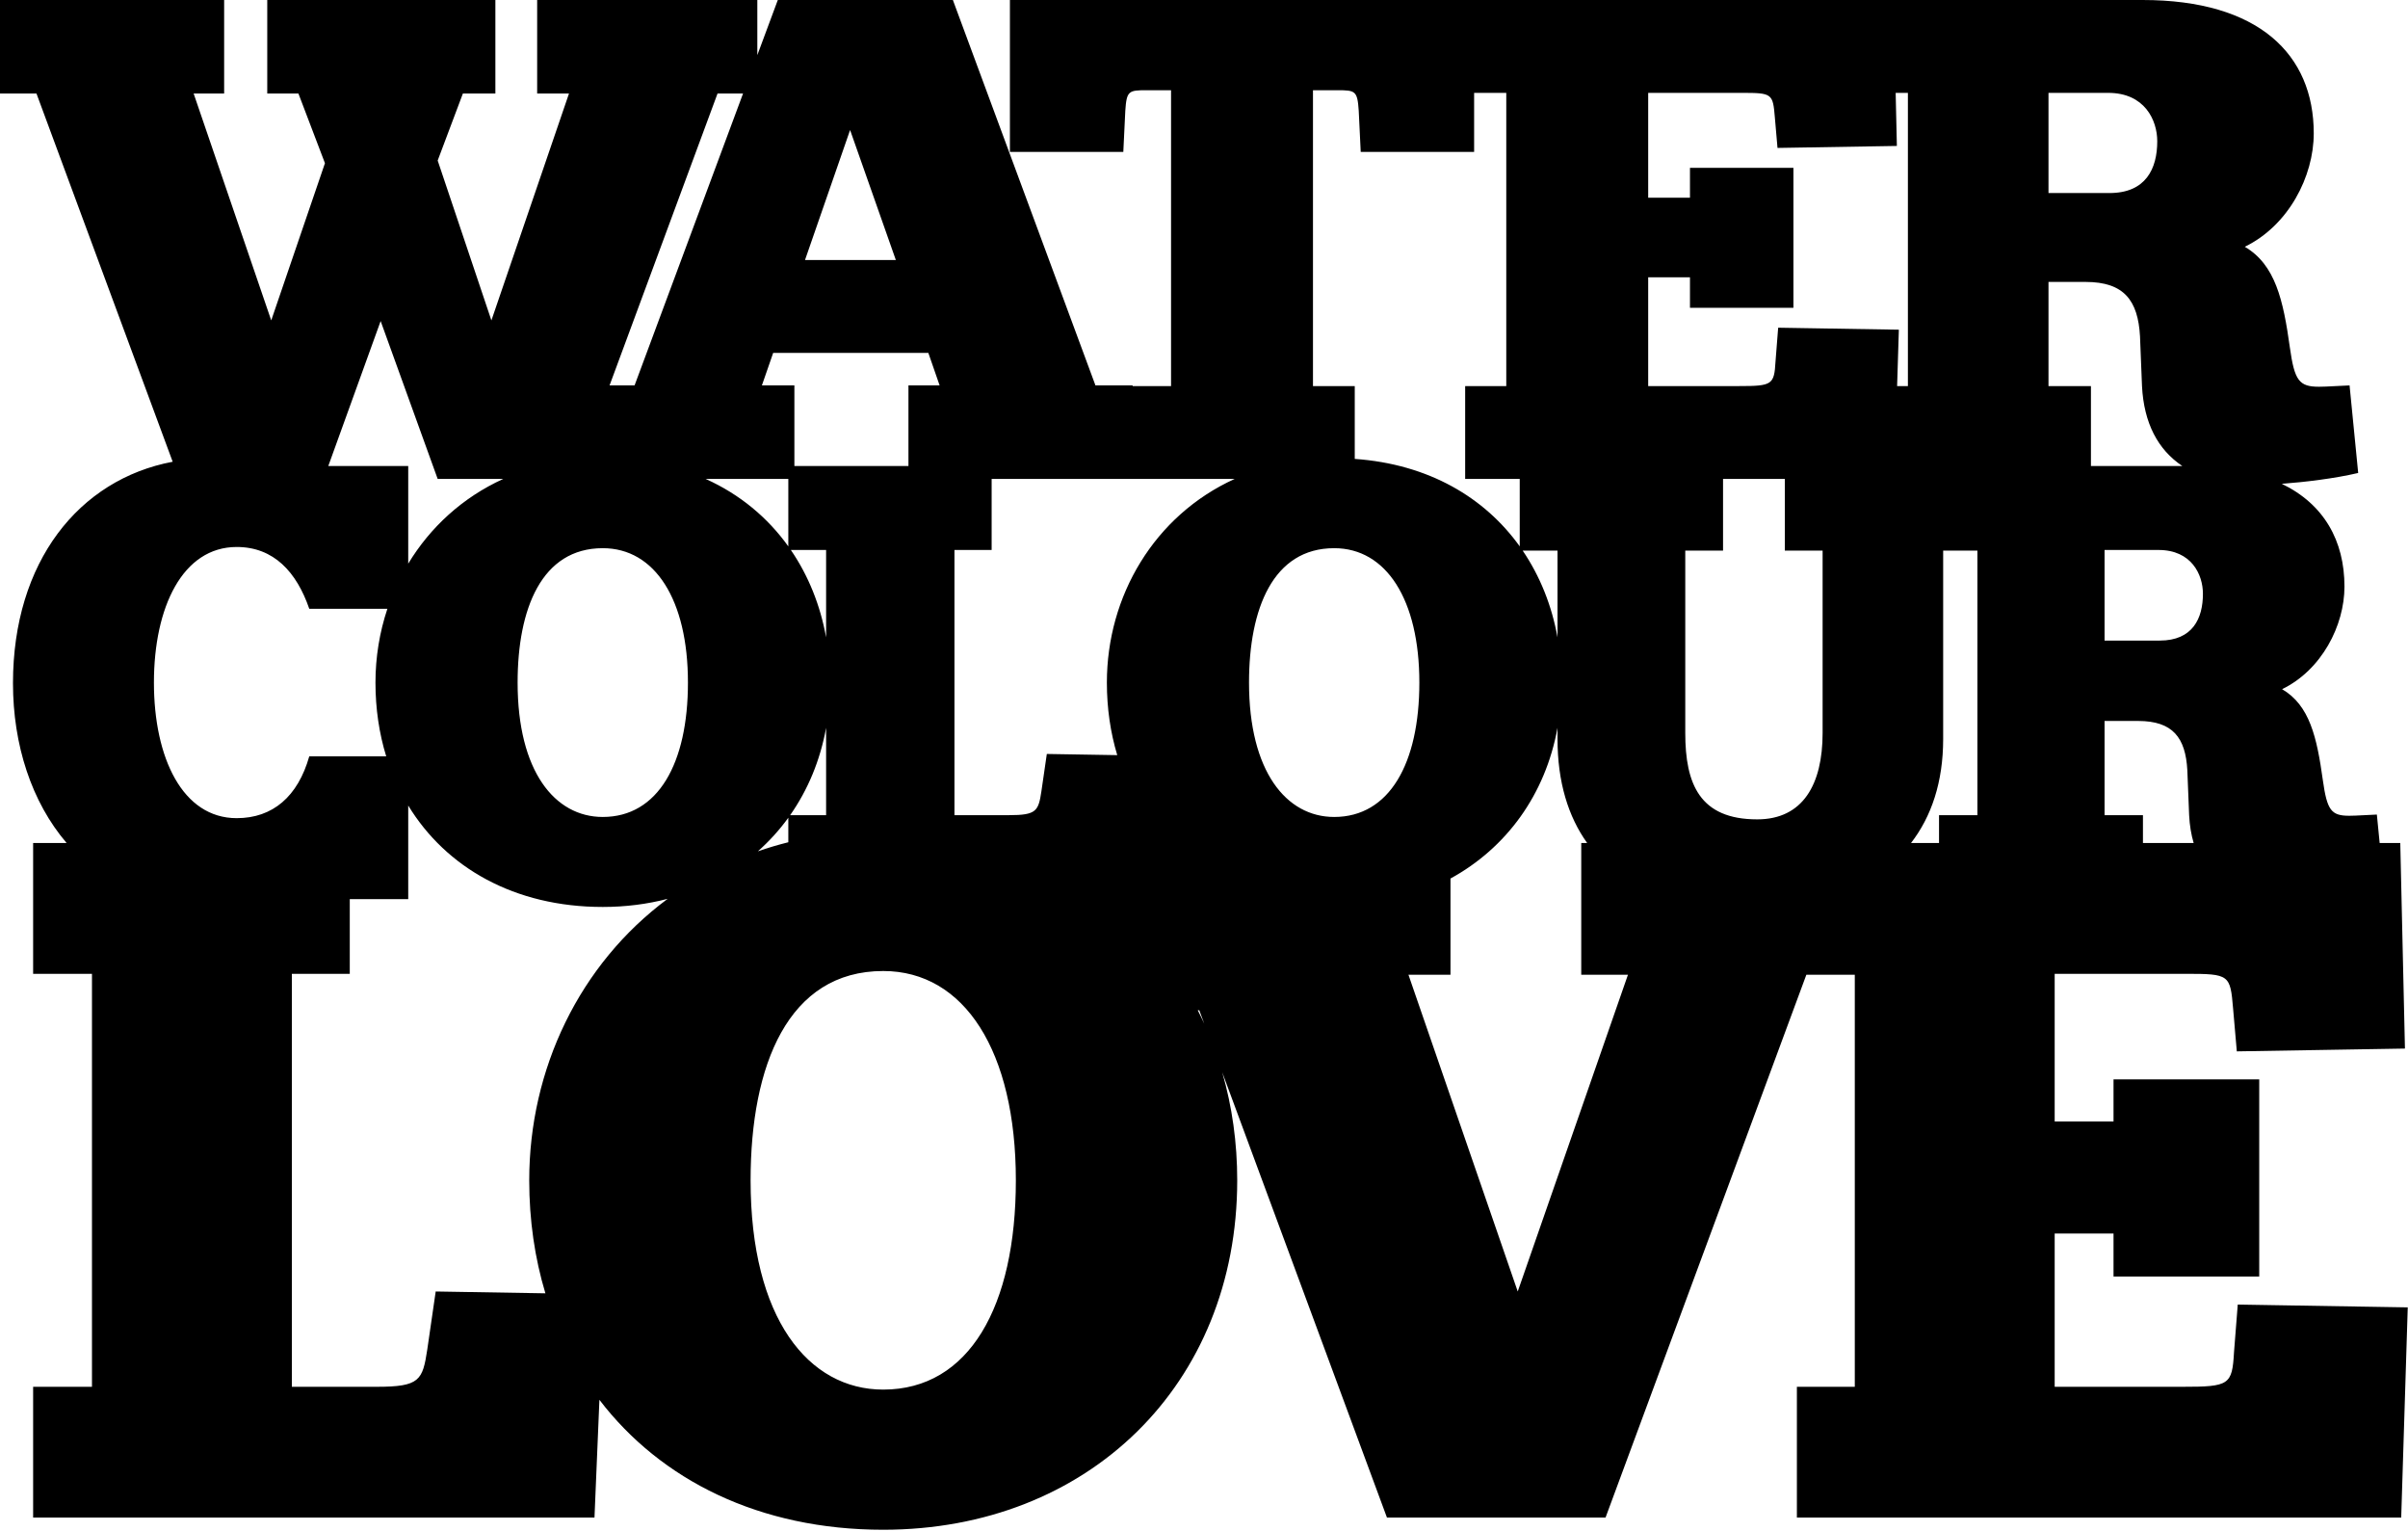
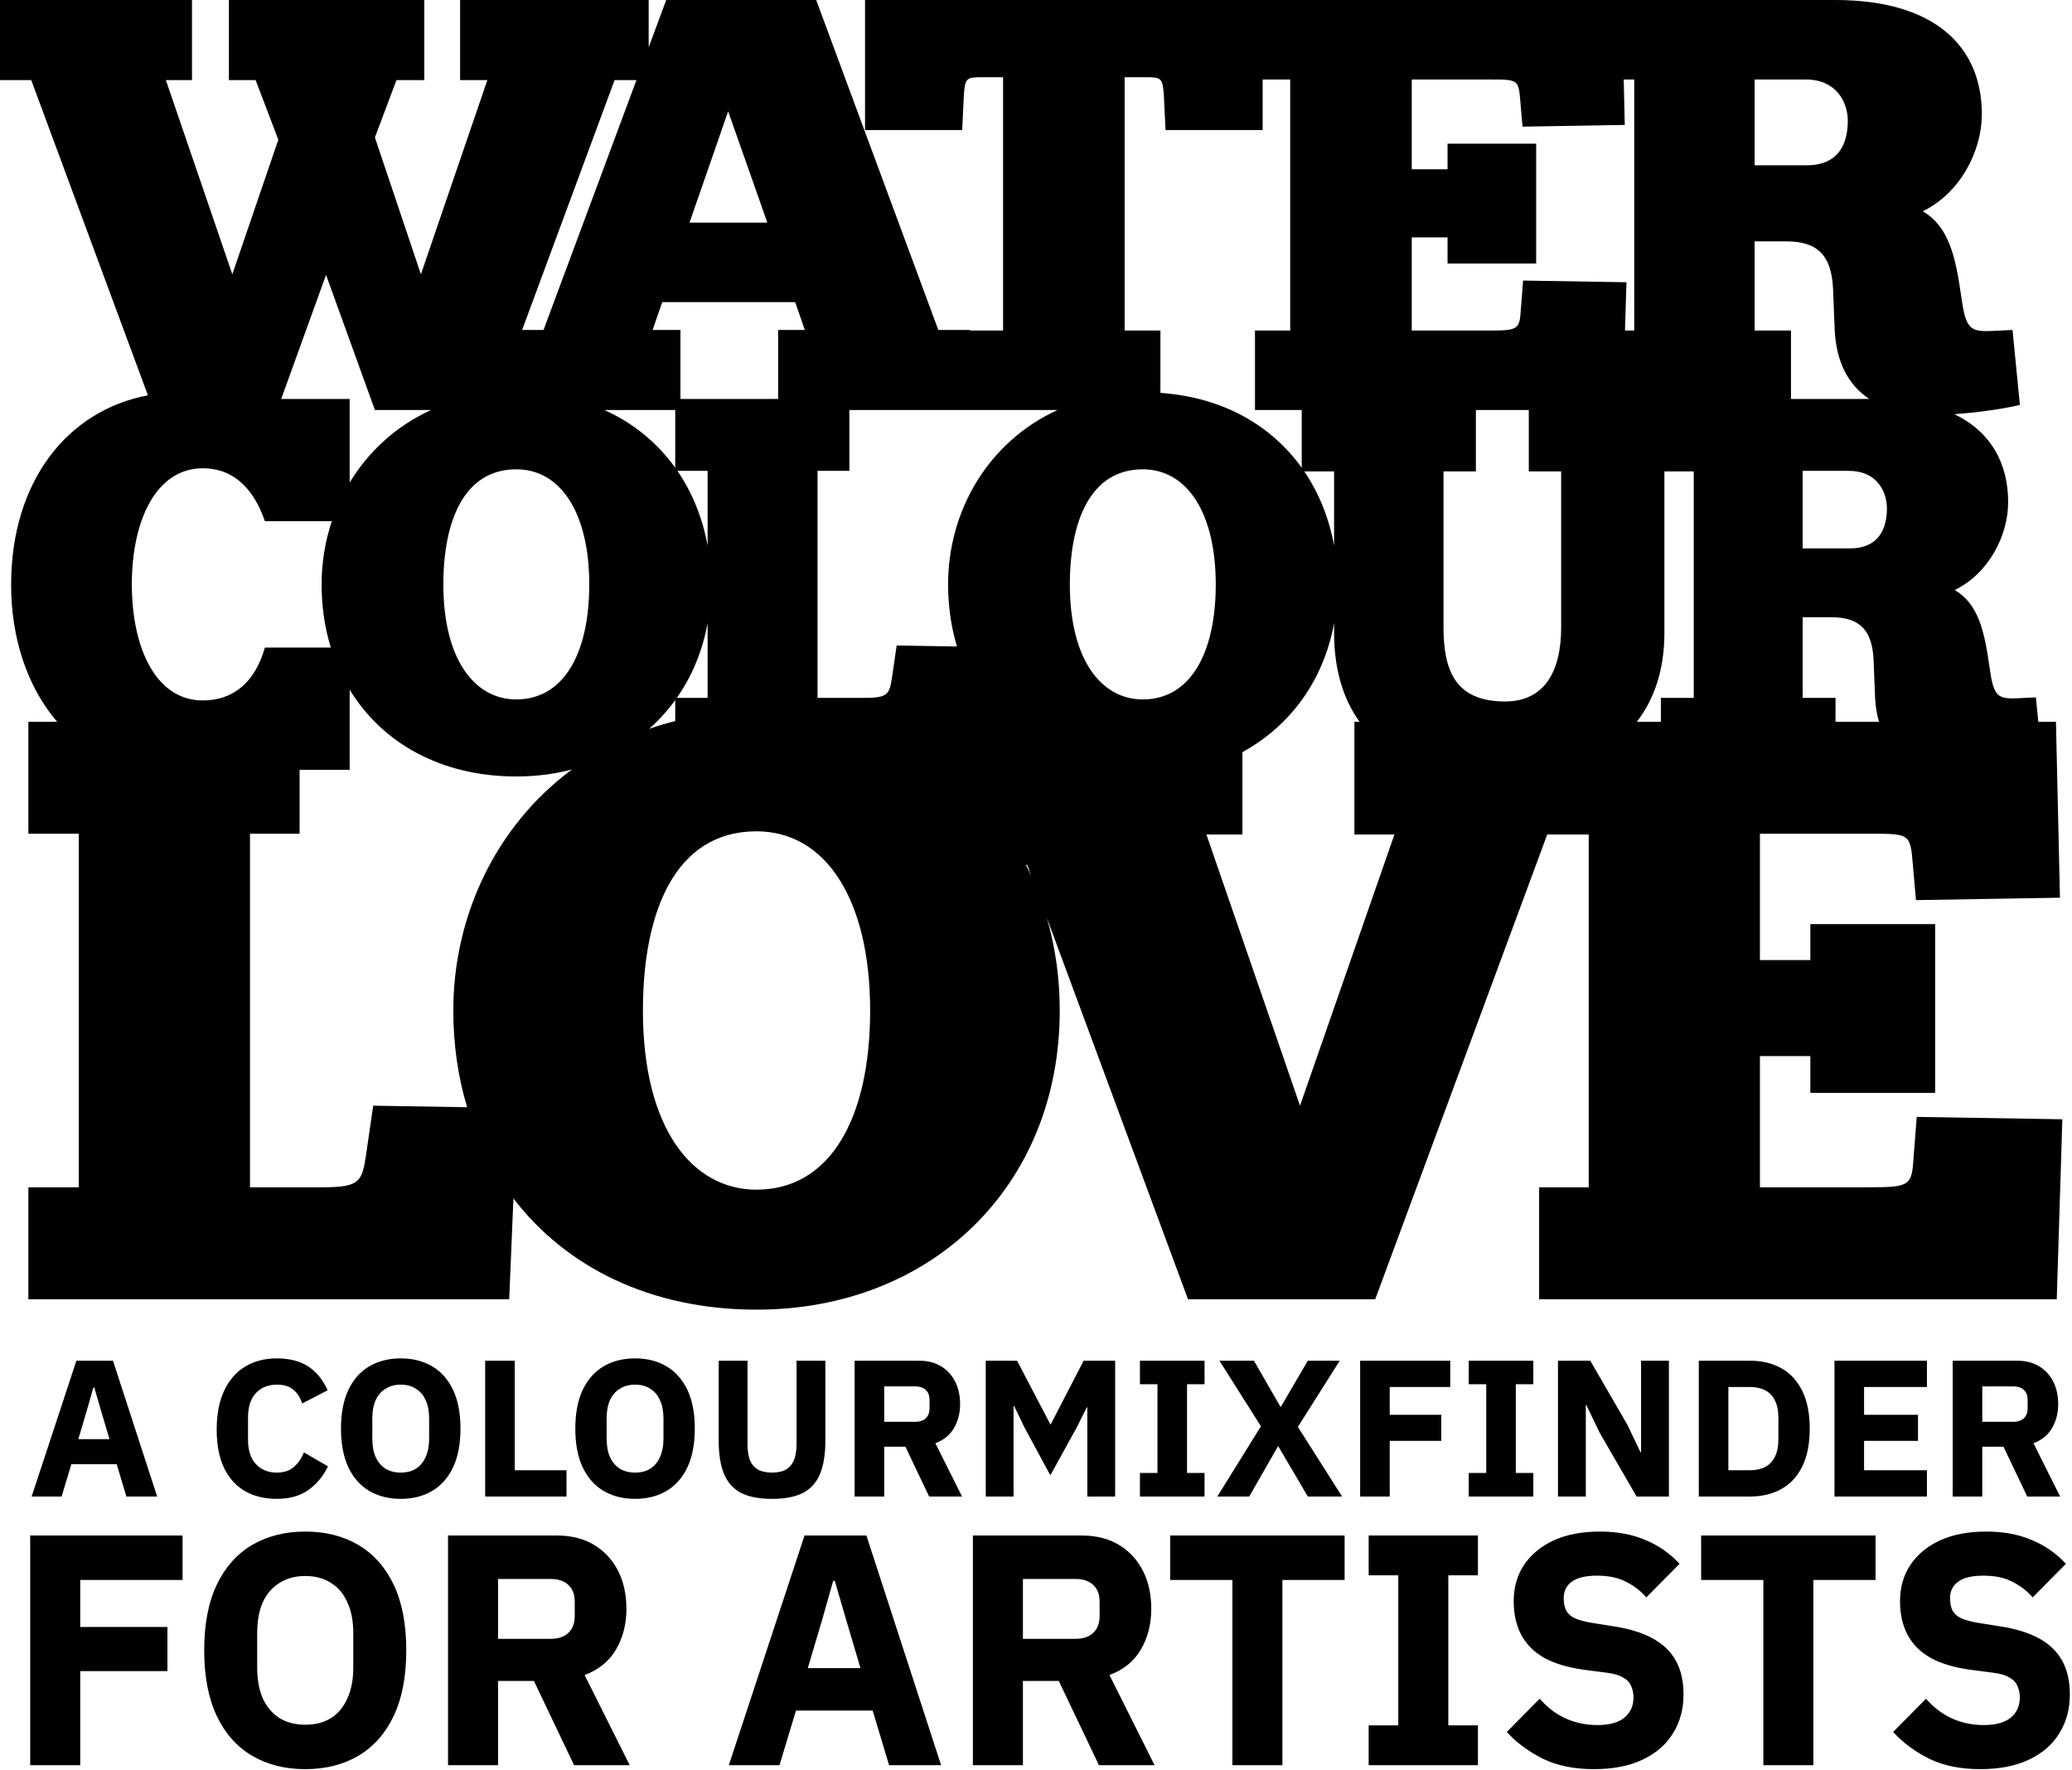
- <svg xmlns="http://www.w3.org/2000/svg" width="875" height="556" viewBox="0 0 875 556" fill="none">
-   <path d="M81.448 33.977H70.363L98.558 116.39L118.076 59.279L108.438 33.977H97.111V0H180.006V33.977H168.198L159.041 58.315L178.561 116.39L206.754 33.977H195.188V0H275.19V20.02L282.634 0H346.251L398.06 140.005H411.555V140.246H425.53V32.773H416.614C410.108 32.773 409.385 33.014 408.903 40.243L408.181 55.183H366.975V0H778.583C820.753 0 840.754 19.76 840.754 48.435C840.754 64.099 831.597 81.93 815.693 89.642C826.778 96.148 829.669 108.92 832.079 126.27C833.766 138.318 835.453 140.487 842.683 140.487C843.646 140.487 844.611 140.487 853.767 140.005L856.899 171.813C848.355 173.824 837.48 175.133 829.136 175.746C844.494 183.164 851.914 196.468 851.914 213.08C851.914 227.246 843.633 243.374 829.249 250.348C839.274 256.232 841.889 267.782 844.068 283.474C845.594 294.371 847.12 296.332 853.658 296.332C854.53 296.332 855.403 296.332 863.684 295.896L864.701 306.232H872.192L873.89 380.901L812.797 381.919L811.439 366.307C810.421 354.088 810.081 353.749 794.469 353.749H746.613V407.374H767.996V392.102H820.942V463.715H767.996V448.103H746.613V503.765H793.111C810.081 503.765 811.1 503.086 811.778 491.207L813.136 473.897L874.907 474.915L872.531 551.281H652.938V503.765H673.981V354.088H656.377L583.406 551.281H503.985L444.116 389.493C447.724 401.944 449.572 415.162 449.572 428.757C449.572 503.086 395.268 555.693 320.939 555.693C275.966 555.693 240.119 537.668 217.809 508.499L216.019 551.281H12.038V503.765H33.42V353.749H12.038V306.232H24.212C11.439 291.305 4.717 270.563 4.717 248.168C4.717 204.117 28.656 174.157 62.749 167.732L13.253 33.977H0V0H81.448V33.977ZM320.939 352.73C286.32 352.73 272.744 387.01 272.744 428.757C272.744 478.988 293.787 504.783 320.939 504.783C352.164 504.783 369.134 474.576 369.134 428.757C369.134 381.92 350.467 352.731 320.939 352.73ZM148.338 326.626H127.096V353.749H106.053V503.765H136.938C152.55 503.765 153.569 501.389 155.266 490.188L158.32 469.146L198.18 469.81C194.326 457.048 192.306 443.269 192.306 428.757C192.306 388.37 210.57 350.236 242.617 326.505C235.22 328.438 227.32 329.459 219.032 329.459C186.929 329.459 162.066 315.155 148.338 292.617V326.626ZM565.957 264.371C561.554 288.681 547.364 308.039 527.065 319.133V354.088H511.792L551.502 469.146L591.552 354.088H574.581V306.232H576.729C569.861 296.644 565.957 284.11 565.957 268.437V264.371ZM435.229 366.982C436.052 368.593 436.842 370.224 437.596 371.874L435.786 366.982H435.229ZM286.453 297.05C283.213 301.521 279.508 305.604 275.39 309.249C278.978 308.002 282.667 306.9 286.453 305.953V297.05ZM706.092 268.437C706.092 284.138 701.806 296.662 694.409 306.232H704.588V296.114H718.536V200.004H706.092V268.437ZM764.739 296.114H778.688V306.232H797.116C796.21 303.172 795.655 299.799 795.469 296.114L794.814 279.769C794.161 268 789.584 261.897 776.943 261.897H764.739V296.114ZM626.108 200.004H612.378V266.257C612.378 284.781 617.609 297.639 638.53 297.64C655.094 297.64 662.286 284.999 662.286 266.257V200.004H648.556V173.982H626.108V200.004ZM86.008 198.696C66.393 198.696 55.933 220.49 55.933 247.95C55.933 275.41 66.393 297.204 86.008 297.204C99.084 297.204 108.237 289.358 112.378 274.756H140.34C137.777 266.437 136.434 257.437 136.434 247.95C136.434 238.714 137.922 229.661 140.768 221.144H112.378C107.801 207.849 99.52 198.696 86.008 198.696ZM219.032 199.132C196.803 199.132 188.085 221.144 188.085 247.95C188.085 280.205 201.597 296.768 219.032 296.768C239.082 296.767 249.979 277.371 249.979 247.95C249.979 217.875 237.993 199.132 219.032 199.132ZM484.806 199.132C462.576 199.132 453.858 221.144 453.858 247.95C453.858 280.205 467.371 296.767 484.806 296.768C504.856 296.768 515.753 277.372 515.753 247.95C515.753 217.875 503.766 199.132 484.806 199.132ZM300.184 264.371C298.029 276.267 293.531 286.978 287.12 296.114H300.184V264.371ZM360.334 199.785H346.822V296.114H366.654C376.679 296.114 377.333 294.588 378.423 287.396L380.385 273.885L405.979 274.311C403.505 266.116 402.207 257.268 402.207 247.95C402.207 216.567 419.382 187.302 448.633 173.982H360.334V199.785ZM764.739 232.694H784.789C796.776 232.694 800.481 224.631 800.481 215.695C800.481 208.721 796.34 199.785 784.354 199.785H764.739V232.694ZM287.372 199.785C293.778 209.136 298.098 219.945 300.184 231.537V199.785H287.372ZM553.294 200.004C559.617 209.303 563.887 220.032 565.957 231.531V200.004H553.294ZM119.295 169.274H148.338V204.75C156.295 191.595 168.023 180.738 182.858 173.982H159.041L138.317 116.631L119.295 169.274ZM256.424 173.982C268.931 179.607 279.012 188.094 286.453 198.476V173.982H256.424ZM477.099 140.246H492.28V166.701C519.218 168.602 539.553 180.791 552.228 198.476V173.982H532.398V140.246H547.339V33.736H535.655V55.183H494.449L493.726 40.243C493.244 33.014 492.521 32.773 486.015 32.773H477.099V140.246ZM276.851 140.005H288.658V169.274H330.105V140.005H341.432L337.335 128.197H280.947L276.851 140.005ZM744.365 140.246H759.788V169.274H792.989C784.133 163.372 779.021 153.682 778.343 140.246L777.619 122.174C776.896 109.161 771.836 102.414 757.859 102.414H744.365V140.246ZM598.906 71.811H614.088V60.967H651.68V111.812H614.088V100.727H598.906V140.246H631.92C643.968 140.246 644.691 139.764 645.173 131.33L646.137 119.041L689.994 119.764L689.357 140.246H693.279V33.736H688.833L689.271 53.015L645.896 53.737L644.933 42.652C644.21 33.977 643.968 33.736 632.884 33.736H598.906V71.811ZM221.496 140.005H230.584L270.002 33.977H260.731L221.496 140.005ZM292.514 94.462H325.527L308.9 47.23L292.514 94.462ZM744.365 70.123H766.535C779.788 70.123 783.885 61.207 783.885 51.327C783.885 43.616 779.306 33.736 766.053 33.736H744.365V70.123Z" fill="black" />
+ <svg xmlns="http://www.w3.org/2000/svg" width="879" height="751" viewBox="0 0 879 751" fill="none">
+   <path d="M129.489 649.85C138.146 649.85 145.686 651.758 152.108 655.574C158.531 659.391 163.511 665.022 167.048 672.469C170.585 679.915 172.354 689.177 172.354 700.254C172.354 711.238 170.585 720.499 167.048 728.039C163.511 735.486 158.531 741.117 152.108 744.934C145.686 748.75 138.146 750.658 129.489 750.658C120.926 750.658 113.386 748.75 106.87 744.934C100.448 741.117 95.468 735.486 91.931 728.039C88.394 720.499 86.625 711.238 86.625 700.254C86.625 689.177 88.394 679.915 91.931 672.469C95.468 665.022 100.447 659.391 106.87 655.574C113.386 651.758 120.926 649.85 129.489 649.85ZM678.73 649.85C686.084 649.85 692.553 651.059 698.138 653.479C703.723 655.807 708.517 659.158 712.52 663.533L698.417 677.774C696.09 675.075 693.251 672.887 689.9 671.212C686.643 669.443 682.5 668.56 677.474 668.56C672.727 668.56 669.189 669.397 666.862 671.072C664.535 672.748 663.372 675.075 663.372 678.054C663.372 680.288 663.744 682.103 664.488 683.499C665.326 684.895 666.583 685.965 668.259 686.71C670.027 687.455 672.261 688.06 674.96 688.525L684.595 690.062C691.297 691.085 696.835 692.807 701.21 695.228C705.585 697.648 708.843 700.812 710.983 704.722C713.124 708.631 714.194 713.378 714.194 718.963C714.194 725.199 712.705 730.691 709.727 735.438C706.841 740.186 702.559 743.909 696.881 746.608C691.203 749.308 684.315 750.658 676.217 750.658C667.746 750.658 660.486 749.169 654.436 746.19C648.478 743.212 643.405 739.442 639.217 734.881L653.179 720.778C656.437 724.502 660.113 727.295 664.209 729.156C668.398 731.018 672.866 731.948 677.613 731.948C682.826 731.948 686.689 730.878 689.202 728.737C691.715 726.596 692.972 723.757 692.972 720.22C692.972 718.451 692.646 716.869 691.994 715.473C691.436 713.983 690.319 712.774 688.644 711.843C687.061 710.819 684.734 710.12 681.662 709.748L672.028 708.491C665.233 707.56 659.602 705.885 655.134 703.465C650.759 700.952 647.501 697.694 645.36 693.691C643.22 689.596 642.148 684.849 642.148 679.45C642.148 673.586 643.592 668.466 646.478 664.091C649.456 659.623 653.644 656.132 659.043 653.619C664.535 651.106 671.098 649.85 678.73 649.85ZM842.624 649.85C849.978 649.85 856.447 651.059 862.032 653.479C867.617 655.807 872.411 659.158 876.413 663.533L862.312 677.774C859.984 675.075 857.145 672.887 853.794 671.212C850.536 669.444 846.394 668.56 841.368 668.56C836.621 668.56 833.084 669.397 830.757 671.072C828.43 672.748 827.266 675.075 827.266 678.054C827.266 680.288 827.638 682.103 828.383 683.499C829.22 684.895 830.477 685.965 832.152 686.71C833.921 687.455 836.155 688.06 838.854 688.525L848.488 690.062C855.19 691.085 860.729 692.807 865.104 695.228C869.478 697.648 872.737 700.812 874.878 704.722C877.019 708.631 878.089 713.378 878.089 718.963C878.089 725.199 876.6 730.691 873.621 735.438C870.736 740.186 866.453 743.909 860.775 746.608C855.097 749.308 848.209 750.658 840.111 750.658C831.641 750.658 824.38 749.169 818.33 746.19C812.373 743.212 807.3 739.442 803.111 734.881L817.073 720.778C820.331 724.502 824.008 727.295 828.104 729.156C832.292 731.018 836.761 731.948 841.508 731.948C846.72 731.948 850.584 730.878 853.097 728.737C855.61 726.596 856.866 723.757 856.866 720.22C856.866 718.451 856.54 716.869 855.889 715.473C855.33 713.983 854.213 712.774 852.538 711.843C850.956 710.819 848.628 710.12 845.557 709.748L835.923 708.491C829.128 707.56 823.496 705.885 819.028 703.465C814.653 700.952 811.395 697.694 809.254 693.691C807.113 689.596 806.043 684.849 806.043 679.45C806.043 673.586 807.486 668.466 810.371 664.091C813.35 659.623 817.539 656.132 822.938 653.619C828.429 651.106 834.991 649.85 842.624 649.85ZM77.456 670.374H34.033V690.341H71.033V709.05H34.033V748.982H12.81V651.525H77.456V670.374ZM236.282 651.525C242.333 651.525 247.546 652.828 251.921 655.435C256.296 658.041 259.693 661.671 262.113 666.325C264.533 670.979 265.743 676.425 265.743 682.661C265.743 689.177 264.254 694.948 261.275 699.975C258.39 704.908 253.968 708.492 248.011 710.726L267.14 748.982H243.543L226.509 713.238H211.29V748.982H190.067V651.525H236.282ZM399.245 748.982H377.185L370.203 725.805H337.671L330.69 748.982H309.188L341.302 651.525H367.551L399.245 748.982ZM458.944 651.525C464.995 651.525 470.207 652.828 474.582 655.435C478.957 658.041 482.354 661.671 484.774 666.325C487.195 670.979 488.404 676.425 488.404 682.661C488.404 689.177 486.915 694.948 483.937 699.975C481.051 704.908 476.63 708.492 470.673 710.726L489.801 748.982H466.204L449.171 713.238H433.951V748.982H412.729V651.525H458.944ZM570.422 670.374H544.033V748.982H522.81V670.374H496.421V651.525H570.422V670.374ZM626.98 668.42H614.414V732.088H626.98V748.982H580.625V732.088H593.191V668.42H580.625V651.525H626.98V668.42ZM795.674 670.374H769.285V748.982H748.062V670.374H721.673V651.525H795.674V670.374ZM129.489 668.699C125.301 668.699 121.67 669.676 118.599 671.631C115.527 673.493 113.153 676.239 111.478 679.869C109.895 683.406 109.104 687.781 109.104 692.993V707.515C109.104 712.634 109.895 717.009 111.478 720.639C113.153 724.269 115.527 727.062 118.599 729.017C121.67 730.878 125.301 731.809 129.489 731.809C133.771 731.809 137.401 730.878 140.38 729.017C143.452 727.062 145.779 724.269 147.361 720.639C149.037 717.009 149.874 712.634 149.874 707.515V692.993C149.874 687.781 149.037 683.406 147.361 679.869C145.779 676.239 143.452 673.493 140.38 671.631C137.401 669.676 133.771 668.699 129.489 668.699ZM348.701 687.548L342.697 707.793H365.037L359.033 687.548L354.146 670.793H353.448L348.701 687.548ZM211.29 695.367H233.63C235.771 695.367 237.586 694.995 239.075 694.25C240.564 693.505 241.728 692.435 242.565 691.039C243.403 689.55 243.822 687.781 243.822 685.733V679.59C243.822 677.449 243.403 675.68 242.565 674.284C241.728 672.888 240.564 671.817 239.075 671.072C237.586 670.328 235.771 669.955 233.63 669.955H211.29V695.367ZM433.951 695.367H456.291C458.432 695.367 460.247 694.995 461.736 694.25C463.226 693.505 464.39 692.435 465.228 691.039C466.065 689.55 466.483 687.781 466.483 685.733V679.59C466.483 677.449 466.065 675.68 465.228 674.284C464.39 672.888 463.226 671.817 461.736 671.072C460.247 670.328 458.432 669.955 456.291 669.955H433.951V695.367ZM117.437 576.366C122.72 576.366 127.096 577.466 130.563 579.668C134.086 581.869 136.893 585.282 138.984 589.905L128.169 595.52C127.453 593.098 126.242 591.171 124.536 589.74C122.885 588.254 120.518 587.512 117.437 587.512C113.749 587.512 110.777 588.722 108.521 591.144C106.319 593.51 105.218 596.978 105.218 601.546V610.793C105.218 615.306 106.319 618.774 108.521 621.195C110.777 623.617 113.749 624.828 117.437 624.828C120.519 624.828 122.968 624.002 124.784 622.351C126.655 620.645 128.032 618.609 128.912 616.242L139.149 622.186C137.003 626.534 134.168 629.919 130.646 632.341C127.123 634.762 122.72 635.973 117.437 635.973C112.263 635.973 107.75 634.872 103.897 632.671C100.1 630.469 97.155 627.195 95.064 622.847C92.972 618.499 91.926 613.077 91.926 606.582C91.926 600.088 92.972 594.611 95.064 590.153C97.155 585.64 100.1 582.228 103.897 579.916C107.75 577.549 112.263 576.366 117.437 576.366ZM169.999 576.366C175.117 576.366 179.575 577.495 183.373 579.751C187.171 582.008 190.116 585.337 192.207 589.74C194.299 594.143 195.345 599.62 195.345 606.17C195.345 612.664 194.298 618.141 192.207 622.599C190.116 627.002 187.171 630.331 183.373 632.588C179.575 634.844 175.118 635.973 169.999 635.973C164.936 635.973 160.478 634.844 156.625 632.588C152.827 630.331 149.882 627.002 147.791 622.599C145.7 618.141 144.653 612.664 144.653 606.17C144.653 599.62 145.7 594.143 147.791 589.74C149.882 585.337 152.827 582.008 156.625 579.751C160.478 577.494 164.936 576.366 169.999 576.366ZM269.407 576.366C274.526 576.366 278.985 577.494 282.782 579.751C286.58 582.007 289.524 585.337 291.615 589.74C293.707 594.143 294.753 599.62 294.753 606.17C294.753 612.664 293.707 618.141 291.615 622.599C289.524 627.002 286.58 630.331 282.782 632.588C278.985 634.844 274.526 635.973 269.407 635.973C264.344 635.973 259.886 634.844 256.033 632.588C252.236 630.331 249.291 627.002 247.199 622.599C245.108 618.141 244.063 612.664 244.062 606.17C244.062 599.62 245.108 594.143 247.199 589.74C249.291 585.337 252.236 582.008 256.033 579.751C259.886 577.494 264.344 576.366 269.407 576.366ZM317.115 612.691C317.115 615.388 317.445 617.646 318.105 619.462C318.821 621.223 319.95 622.571 321.491 623.507C323.032 624.387 325.041 624.828 327.518 624.828C329.994 624.828 331.976 624.387 333.462 623.507C335.003 622.571 336.131 621.223 336.847 619.462C337.562 617.646 337.92 615.388 337.92 612.691V577.356H350.139V611.371C350.139 617.04 349.395 621.691 347.909 625.323C346.423 628.956 344.029 631.653 340.727 633.414C337.424 635.12 333.021 635.973 327.518 635.973C322.014 635.973 317.611 635.12 314.309 633.414C311.006 631.653 308.612 628.956 307.126 625.323C305.64 621.691 304.897 617.04 304.896 611.371V577.356H317.115V612.691ZM66.672 634.982H53.628L49.5 621.277H30.264L26.136 634.982H13.422L32.41 577.356H47.931L66.672 634.982ZM218.367 623.837H240.328V634.982H205.818V577.356H218.367V623.837ZM389.877 577.356C393.454 577.356 396.536 578.127 399.123 579.668C401.71 581.209 403.719 583.356 405.15 586.108C406.581 588.86 407.297 592.08 407.297 595.768C407.297 599.62 406.415 603.033 404.654 606.005C402.948 608.922 400.334 611.04 396.812 612.361L408.122 634.982H394.17L384.098 613.848H375.099V634.982H362.55V577.356H389.877ZM439.149 592.052L445.589 604.354H445.754L452.111 592.052L459.707 577.356H473.081V634.982H461.275V597.171H461.027L456.817 605.592L445.589 625.983L434.609 605.674L430.233 596.593H429.985V634.982H418.18V577.356H431.472L439.149 592.052ZM511.003 587.347H503.573V624.993H511.003V634.982H483.594V624.993H491.024V587.347H483.594V577.356H511.003V587.347ZM543.171 596.841H543.419L554.812 577.356H568.352L550.602 605.427L569.342 634.982H554.812L542.346 613.765H542.098L529.962 634.982H516.422L534.915 605.179L517.33 577.356H531.943L543.171 596.841ZM615.232 588.502H589.557V600.308H611.435V611.371H589.557V634.982H577.008V577.356H615.232V588.502ZM650.481 587.347H643.051V624.993H650.481V634.982H623.072V624.993H630.502V587.347H623.072V577.356H650.481V587.347ZM690.41 604.601L695.941 616.159H696.188V577.356H707.994V634.982H694.29L678.521 607.738L672.99 596.18H672.742V634.982H660.937V577.356H674.641L690.41 604.601ZM742.391 577.356C747.509 577.356 751.968 578.43 755.766 580.576C759.563 582.723 762.508 585.943 764.6 590.236C766.691 594.474 767.736 599.786 767.736 606.17C767.736 612.554 766.691 617.893 764.6 622.186C762.508 626.424 759.563 629.616 755.766 631.763C751.968 633.909 747.509 634.982 742.391 634.982H720.679V577.356H742.391ZM817.458 588.502H790.792V600.308H813.661V611.371H790.792V623.837H817.458V634.982H778.243V577.356H817.458V588.502ZM855.718 577.356C859.295 577.356 862.377 578.127 864.964 579.668C867.551 581.209 869.56 583.356 870.991 586.108C872.422 588.86 873.138 592.08 873.138 595.768C873.138 599.62 872.256 603.033 870.495 606.005C868.789 608.922 866.175 611.04 862.652 612.361L873.963 634.982H860.011L849.938 613.848H840.939V634.982H828.391V577.356H855.718ZM169.999 587.512C167.522 587.512 165.376 588.089 163.56 589.245C161.743 590.346 160.339 591.97 159.349 594.116C158.413 596.208 157.945 598.795 157.945 601.877V610.463C157.945 613.49 158.413 616.076 159.349 618.223C160.339 620.369 161.743 622.021 163.56 623.177C165.376 624.277 167.522 624.828 169.999 624.828C172.531 624.828 174.677 624.277 176.438 623.177C178.255 622.021 179.631 620.369 180.566 618.223C181.557 616.076 182.053 613.49 182.053 610.463V601.877C182.053 598.795 181.557 596.208 180.566 594.116C179.631 591.97 178.255 590.346 176.438 589.245C174.677 588.089 172.531 587.512 169.999 587.512ZM269.407 587.512C266.931 587.512 264.784 588.089 262.968 589.245C261.152 590.346 259.748 591.97 258.758 594.116C257.822 596.208 257.354 598.795 257.354 601.877V610.463C257.355 613.49 257.822 616.076 258.758 618.223C259.748 620.369 261.152 622.021 262.968 623.177C264.784 624.277 266.931 624.828 269.407 624.828C271.939 624.828 274.086 624.277 275.847 623.177C277.663 622.021 279.039 620.369 279.975 618.223C280.965 616.076 281.461 613.49 281.461 610.463V601.877C281.461 598.795 280.965 596.208 279.975 594.116C279.039 591.97 277.663 590.346 275.847 589.245C274.085 588.089 271.939 587.512 269.407 587.512ZM733.228 623.837H742.391C744.867 623.837 747.015 623.369 748.831 622.434C750.647 621.498 752.023 620.067 752.959 618.141C753.95 616.159 754.444 613.655 754.444 610.628V601.712C754.444 598.63 753.95 596.125 752.959 594.198C752.023 592.272 750.647 590.841 748.831 589.905C747.015 588.97 744.867 588.502 742.391 588.502H733.228V623.837ZM36.785 598.657L33.235 610.628H46.445L42.895 598.657L40.006 588.75H39.593L36.785 598.657ZM375.099 603.28H388.308C389.574 603.28 390.648 603.059 391.528 602.619C392.409 602.179 393.097 601.546 393.592 600.721C394.087 599.84 394.335 598.795 394.335 597.584V593.951C394.335 592.685 394.087 591.639 393.592 590.813C393.097 589.988 392.409 589.355 391.528 588.915C390.648 588.475 389.574 588.255 388.308 588.255H375.099V603.28ZM840.939 603.28H854.149C855.415 603.28 856.489 603.059 857.369 602.619C858.25 602.179 858.937 601.546 859.433 600.721C859.928 599.84 860.176 598.795 860.176 597.584V593.951C860.176 592.685 859.928 591.639 859.433 590.813C858.937 589.988 858.25 589.355 857.369 588.915C856.489 588.475 855.415 588.255 854.149 588.255H840.939V603.28ZM81.448 33.977H70.363L98.558 116.39L118.076 59.279L108.438 33.977H97.111V0H180.006V33.977H168.198L159.041 58.315L178.561 116.39L206.754 33.977H195.188V0H275.19V20.02L282.634 0H346.251L398.06 140.005H411.555V140.246H425.53V32.773H416.614C410.108 32.773 409.385 33.014 408.903 40.243L408.181 55.183H366.975V0H778.583C820.753 0 840.754 19.76 840.754 48.435C840.754 64.099 831.597 81.93 815.693 89.642C826.778 96.148 829.669 108.92 832.079 126.27C833.766 138.318 835.453 140.487 842.683 140.487C843.646 140.487 844.611 140.487 853.767 140.005L856.899 171.813C848.355 173.824 837.48 175.133 829.136 175.746C844.494 183.164 851.915 196.468 851.915 213.08C851.915 227.246 843.633 243.374 829.249 250.348C839.274 256.232 841.889 267.782 844.068 283.474C845.594 294.371 847.12 296.332 853.658 296.332C854.53 296.332 855.402 296.332 863.684 295.896L864.701 306.232H872.192L873.89 380.901L812.797 381.919L811.439 366.307C810.421 354.088 810.081 353.749 794.469 353.749H746.613V407.374H767.996V392.102H820.942V463.715H767.996V448.103H746.613V503.765H793.111C810.081 503.765 811.1 503.086 811.778 491.207L813.137 473.897L874.907 474.915L872.532 551.281H652.938V503.765H673.981V354.088H656.378L583.406 551.281H503.986L444.115 389.491C447.723 401.943 449.573 415.161 449.573 428.757C449.573 503.086 395.268 555.693 320.939 555.693C275.966 555.693 240.119 537.668 217.809 508.499L216.019 551.281H12.038V503.765H33.42V353.749H12.038V306.232H24.213C11.44 291.305 4.717 270.563 4.717 248.168C4.717 204.117 28.657 174.157 62.749 167.732L13.253 33.977H0V0H81.448V33.977ZM320.939 352.73C286.32 352.73 272.744 387.01 272.744 428.757C272.744 478.988 293.787 504.783 320.939 504.783C352.164 504.783 369.135 474.576 369.135 428.757C369.135 381.919 350.467 352.731 320.939 352.73ZM148.338 326.626H127.096V353.749H106.053V503.765H136.938C152.551 503.765 153.569 501.389 155.266 490.188L158.32 469.146L198.18 469.81C194.326 457.048 192.306 443.269 192.306 428.757C192.306 388.371 210.57 350.236 242.617 326.505C235.22 328.438 227.32 329.459 219.032 329.459C186.928 329.459 162.066 315.155 148.338 292.617V326.626ZM565.957 264.377C561.553 288.685 547.363 308.041 527.065 319.134V354.088H511.792L551.502 469.146L591.552 354.088H574.582V306.232H576.729C569.861 296.644 565.957 284.11 565.957 268.437V264.377ZM435.229 366.982C436.052 368.593 436.842 370.224 437.596 371.874L435.786 366.982H435.229ZM286.453 297.051C283.213 301.522 279.508 305.604 275.39 309.249C278.978 308.002 282.667 306.9 286.453 305.953V297.051ZM706.092 268.437C706.092 284.138 701.806 296.662 694.409 306.232H704.588V296.114H718.536V200.004H706.092V268.437ZM764.739 296.114H778.688V306.232H797.116C796.21 303.172 795.655 299.799 795.469 296.114L794.814 279.769C794.161 268 789.584 261.898 776.943 261.898H764.739V296.114ZM626.108 200.004H612.378V266.257C612.378 284.782 617.609 297.64 638.531 297.64C655.094 297.639 662.286 284.999 662.286 266.257V200.004H648.556V173.982H626.108V200.004ZM86.008 198.696C66.393 198.696 55.933 220.49 55.933 247.95C55.933 275.41 66.394 297.204 86.008 297.204C99.084 297.204 108.237 289.358 112.378 274.756H140.34C137.777 266.437 136.434 257.437 136.434 247.95C136.434 238.714 137.922 229.661 140.768 221.144H112.378C107.801 207.849 99.52 198.696 86.008 198.696ZM219.032 199.132C196.803 199.132 188.085 221.144 188.085 247.95C188.085 280.205 201.597 296.769 219.032 296.769C239.082 296.768 249.979 277.372 249.979 247.95C249.979 217.875 237.993 199.132 219.032 199.132ZM484.806 199.132C462.576 199.132 453.858 221.144 453.858 247.95C453.858 280.205 467.371 296.768 484.806 296.769C504.856 296.769 515.753 277.372 515.753 247.95C515.753 217.875 503.766 199.132 484.806 199.132ZM300.184 264.371C298.029 276.267 293.531 286.978 287.12 296.114H300.184V264.371ZM360.334 199.785H346.822V296.114H366.654C376.679 296.114 377.333 294.588 378.423 287.396L380.385 273.885L405.979 274.311C403.505 266.116 402.207 257.268 402.207 247.95C402.207 216.567 419.382 187.302 448.633 173.982H360.334V199.785ZM764.739 232.694H784.79C796.776 232.694 800.481 224.631 800.481 215.695C800.481 208.721 796.34 199.785 784.354 199.785H764.739V232.694ZM287.372 199.785C293.778 209.135 298.098 219.944 300.184 231.535V199.785H287.372ZM553.294 200.004C559.617 209.303 563.887 220.032 565.957 231.531V200.004H553.294ZM119.295 169.274H148.338V204.75C156.295 191.595 168.023 180.738 182.858 173.982H159.041L138.317 116.631L119.295 169.274ZM256.425 173.982C268.932 179.607 279.012 188.094 286.453 198.476V173.982H256.425ZM477.099 140.246H492.28V166.701C519.218 168.602 539.553 180.791 552.228 198.476V173.982H532.398V140.246H547.339V33.736H535.655V55.183H494.449L493.726 40.243C493.244 33.014 492.521 32.773 486.015 32.773H477.099V140.246ZM276.851 140.005H288.658V169.274H330.105V140.005H341.432L337.335 128.197H280.947L276.851 140.005ZM744.365 140.246H759.788V169.274H792.989C784.133 163.372 779.021 153.682 778.343 140.246L777.619 122.174C776.896 109.161 771.836 102.414 757.859 102.414H744.365V140.246ZM598.906 71.811H614.088V60.967H651.68V111.812H614.088V100.727H598.906V140.246H631.92C643.968 140.246 644.691 139.764 645.173 131.33L646.137 119.041L689.994 119.764L689.357 140.246H693.279V33.736H688.833L689.271 53.015L645.896 53.737L644.933 42.652C644.21 33.977 643.968 33.736 632.884 33.736H598.906V71.811ZM221.496 140.005H230.584L270.002 33.977H260.731L221.496 140.005ZM292.514 94.462H325.527L308.9 47.23L292.514 94.462ZM744.365 70.123H766.535C779.788 70.123 783.885 61.207 783.885 51.327C783.885 43.616 779.306 33.736 766.053 33.736H744.365V70.123Z" fill="black" />
</svg>
